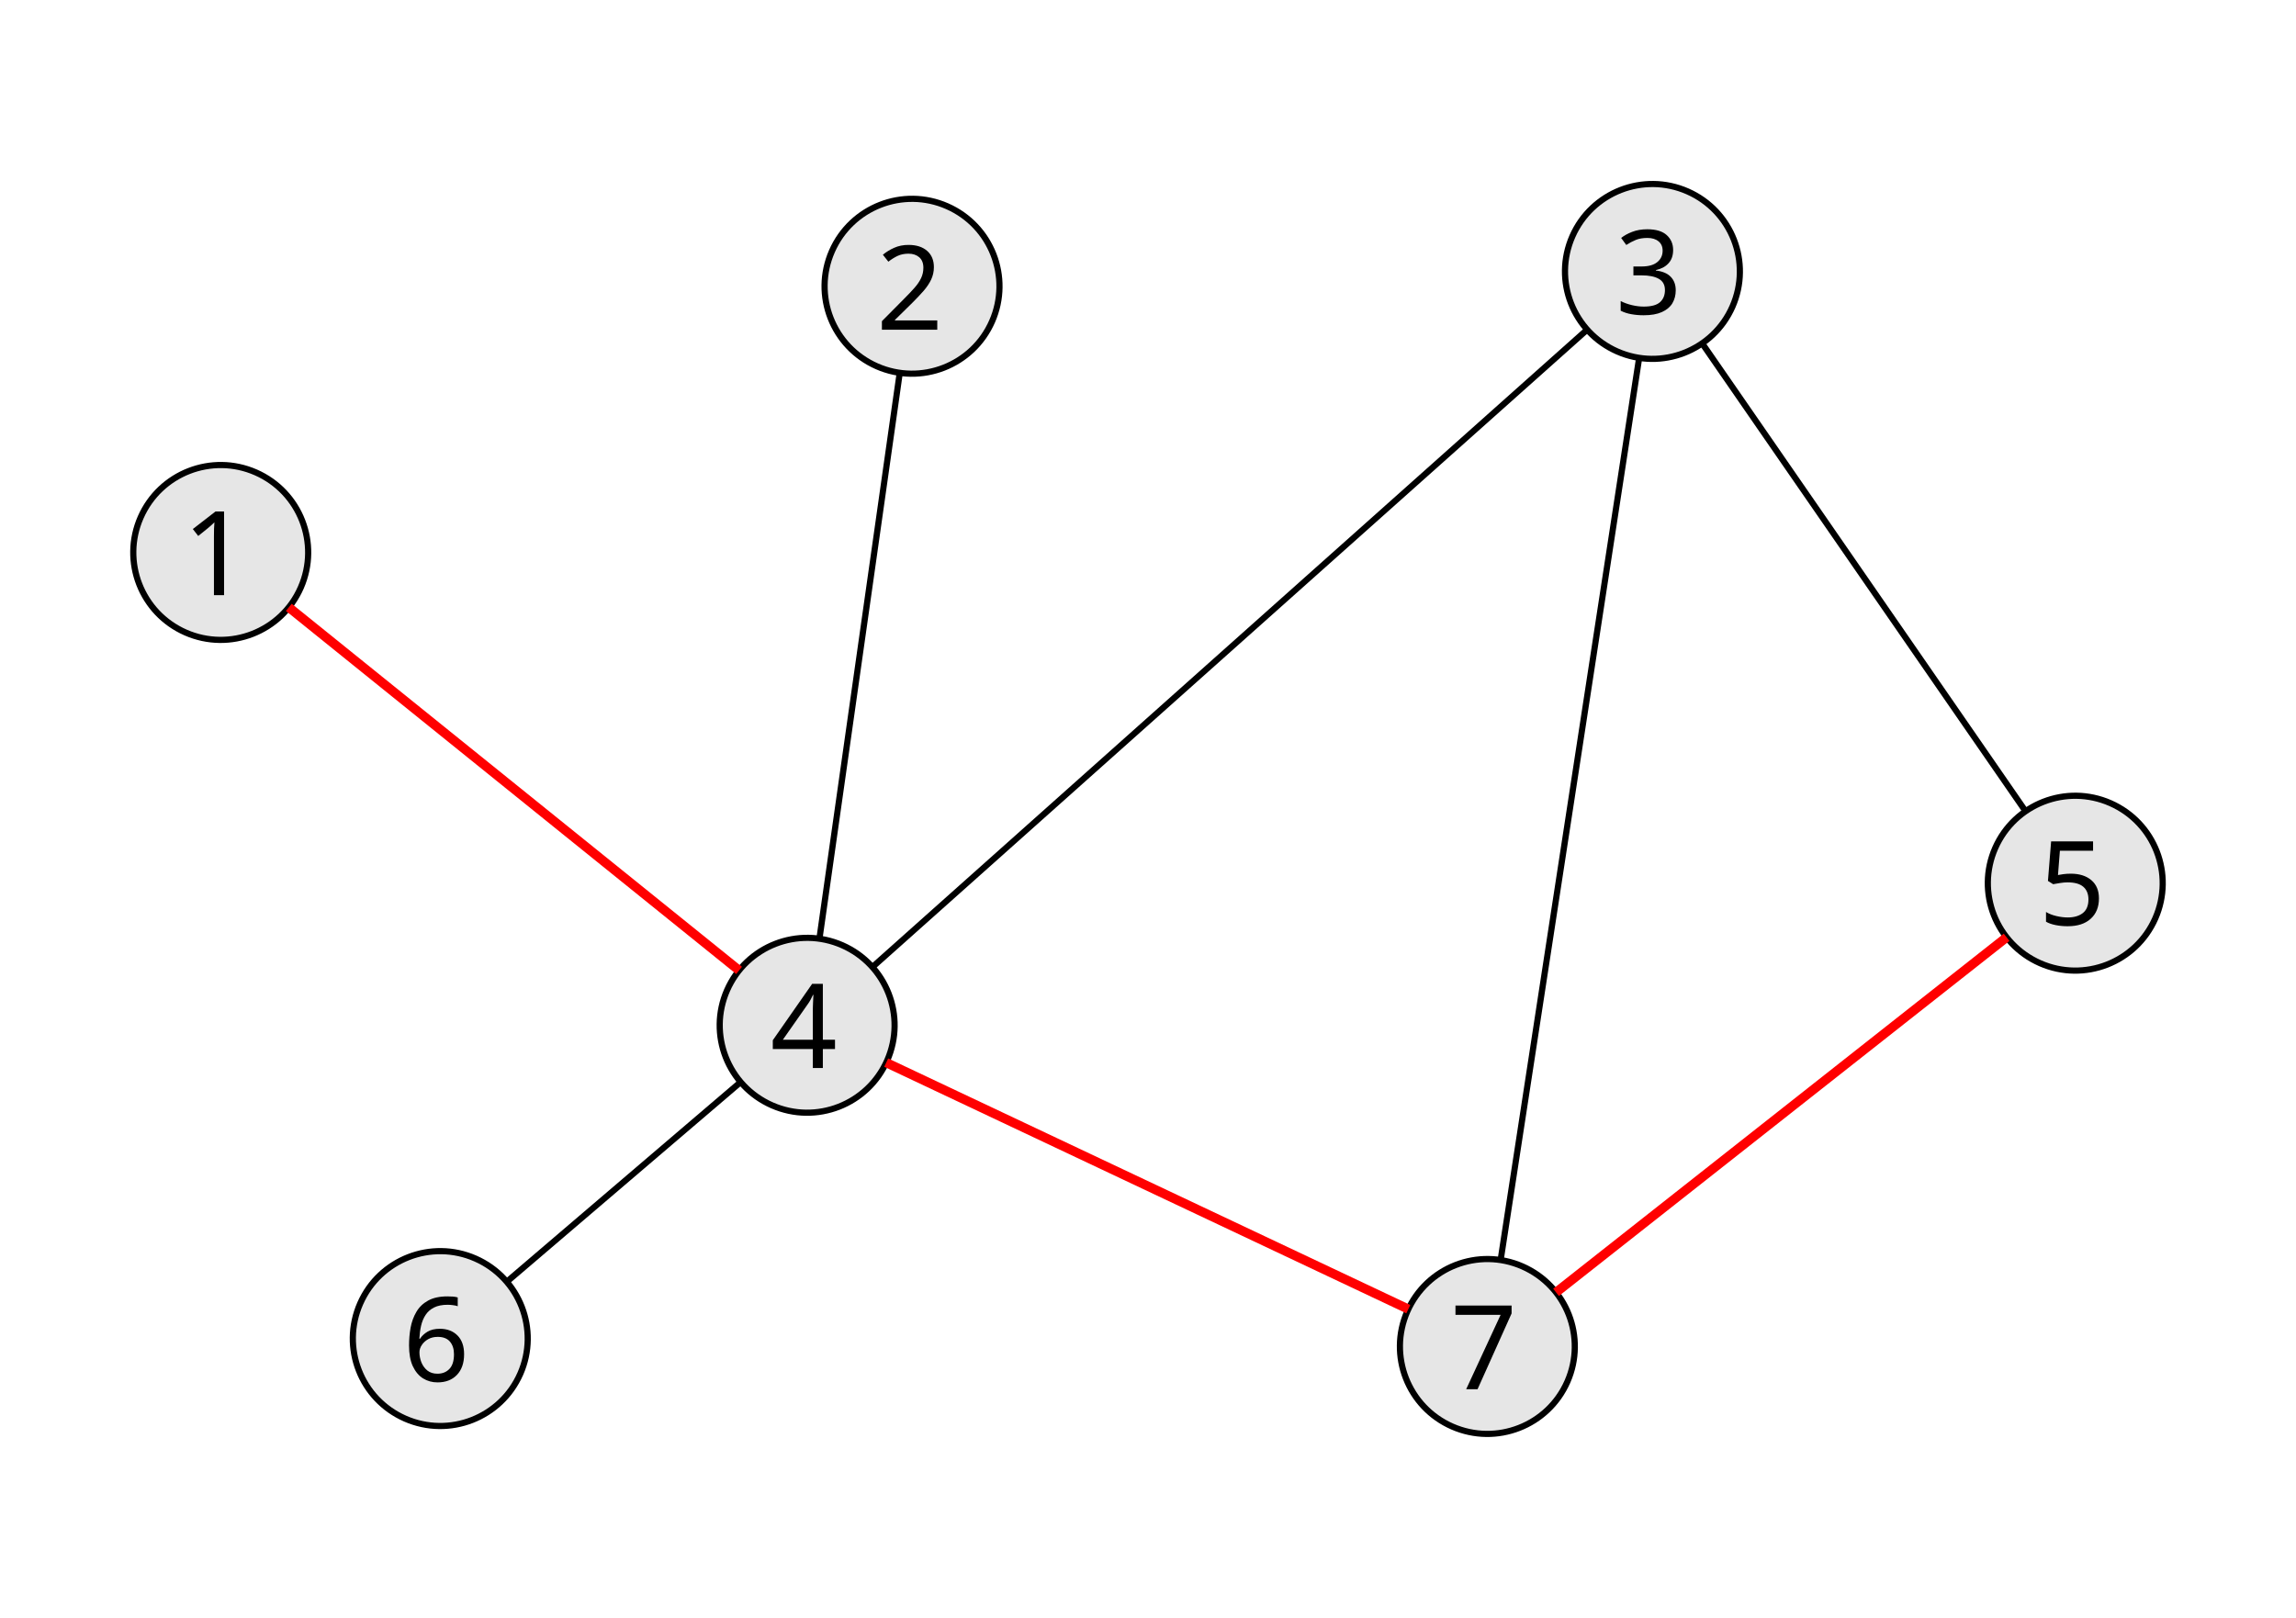
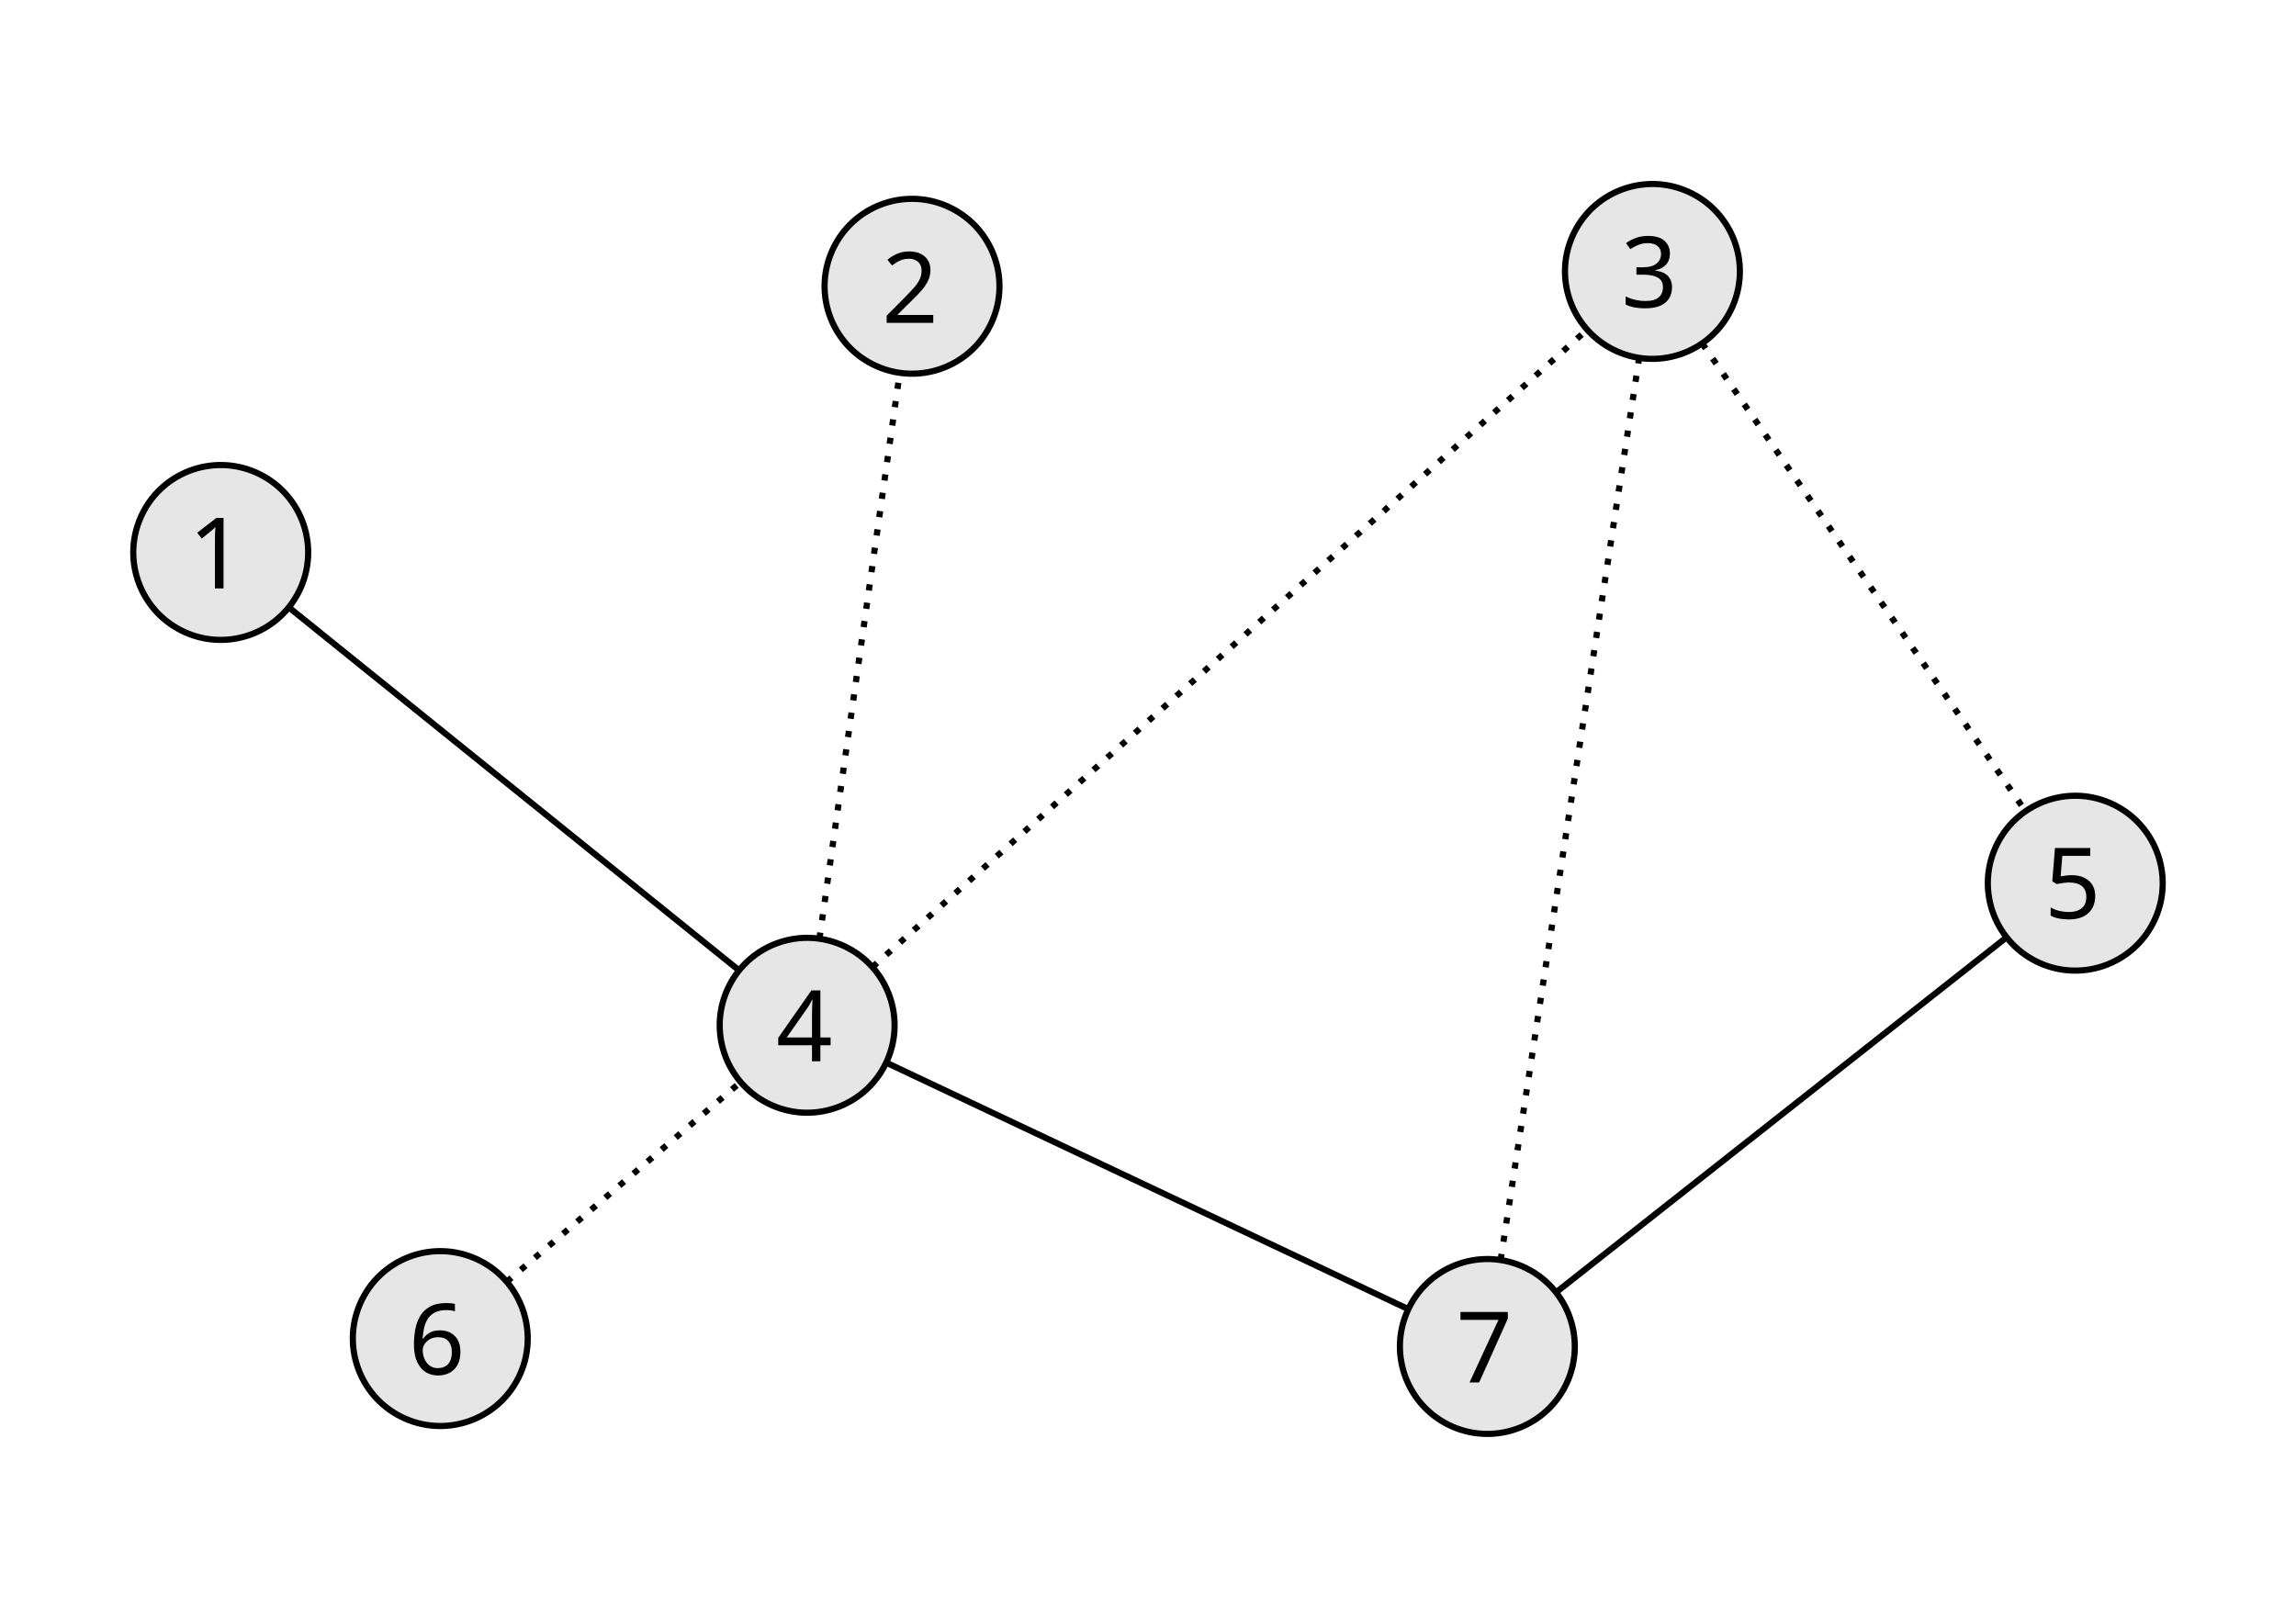
<svg xmlns="http://www.w3.org/2000/svg" width="372.047" height="262.205" id="svg2" version="1.1">
  <defs id="defs4" />
  <g id="layer1" transform="translate(0,-790.1574)">
    <path style="fill:#e6e6e6;fill-opacity:1;stroke:#000000" id="path2985" d="m 103.892,84.329 a 14.167,14.167 0 1 1 -28.334,0 14.167,14.167 0 1 1 28.334,0 z" transform="matrix(0.9156957,0.4018723,-0.4018723,0.9156957,82.52079,843.0402)" />
    <path transform="matrix(0.9156957,0.4018723,-0.4018723,0.9156957,-12.50413,766.4134)" style="fill:#e6e6e6;fill-opacity:1;stroke:#000000" id="path2985-3" d="m 103.892,84.329 a 14.167,14.167 0 1 1 -28.334,0 14.167,14.167 0 1 1 28.334,0 z" />
    <path transform="matrix(0.9156957,0.4018723,-0.4018723,0.9156957,288.0084,820.0112)" style="fill:#e6e6e6;fill-opacity:1;stroke:#000000" id="path2985-6" d="m 103.892,84.329 a 14.167,14.167 0 1 1 -28.334,0 14.167,14.167 0 1 1 28.334,0 z" />
    <path transform="matrix(0.9156957,0.4018723,-0.4018723,0.9156957,219.4911,720.8702)" style="fill:#e6e6e6;fill-opacity:1;stroke:#000000" id="path2985-2" d="m 103.892,84.329 a 14.167,14.167 0 1 1 -28.334,0 14.167,14.167 0 1 1 28.334,0 z" />
    <path transform="matrix(0.9156957,0.4018723,-0.4018723,0.9156957,192.7434,895.0945)" style="fill:#e6e6e6;fill-opacity:1;stroke:#000000" id="path2985-4" d="m 103.892,84.329 a 14.167,14.167 0 1 1 -28.334,0 14.167,14.167 0 1 1 28.334,0 z" />
    <path transform="matrix(0.9156957,0.4018723,-0.4018723,0.9156957,99.51495,723.2721)" style="fill:#e6e6e6;fill-opacity:1;stroke:#000000" id="path2985-8" d="m 103.892,84.329 a 14.167,14.167 0 1 1 -28.334,0 14.167,14.167 0 1 1 28.334,0 z" />
-     <path style="fill:#ff0000;stroke:#ff0000;stroke-width:1.5;stroke-linecap:butt;stroke-linejoin:miter;stroke-opacity:1;stroke-miterlimit:4;stroke-dasharray:none" d="m 325.151,942.06 -73.007,57.541" id="path3035" />
-     <path style="fill:#ff0000;stroke:#ff0000;stroke-width:1.5;stroke-linecap:butt;stroke-linejoin:miter;stroke-opacity:1;stroke-miterlimit:4;stroke-dasharray:none" d="M 228.204,1002.322 143.603,962.368" id="path3037" />
-     <path style="fill:none;stroke:#000000;stroke-width:1px;stroke-linecap:butt;stroke-linejoin:miter;stroke-opacity:1" d="m 132.783,942.287 13.013,-91.708" id="path3039" />
-     <path style="fill:#ff0000;stroke:#ff0000;stroke-width:1.5;stroke-linecap:butt;stroke-linejoin:miter;stroke-opacity:1;stroke-miterlimit:4;stroke-dasharray:none" d="M 46.798,888.586 119.761,947.422" id="path3043" />
-     <path style="fill:none;stroke:#000000;stroke-width:1px;stroke-linecap:butt;stroke-linejoin:miter;stroke-opacity:1" d="M 243.165,994.365 265.612,848.154" id="path3045" />
-     <path style="fill:none;stroke:#000000;stroke-width:1px;stroke-linecap:butt;stroke-linejoin:miter;stroke-opacity:1" d="M 141.367,946.885 257.187,843.58" id="path3047" />
+     <path style="fill:#ff0000;stroke:#000000;stroke-width:1;stroke-linecap:butt;stroke-linejoin:miter;stroke-opacity:1;stroke-miterlimit:4;stroke-dasharray:none" d="m 325.151,942.06 -73.007,57.541" id="path3035" />
+     <path style="fill:#ff0000;stroke:#000000;stroke-width:1;stroke-linecap:butt;stroke-linejoin:miter;stroke-opacity:1;stroke-miterlimit:4;stroke-dasharray:none" d="M 228.204,1002.322 143.603,962.368" id="path3037" />
+     <path style="fill:none;stroke:#000000;stroke-width:1;stroke-linecap:butt;stroke-linejoin:miter;stroke-opacity:1;stroke-miterlimit:4;stroke-dasharray:1,2;stroke-dashoffset:0" d="m 132.783,942.287 13.013,-91.708" id="path3039" />
+     <path style="fill:#ff0000;stroke:#000000;stroke-width:1;stroke-linecap:butt;stroke-linejoin:miter;stroke-opacity:1;stroke-miterlimit:4;stroke-dasharray:none" d="M 46.798,888.586 119.761,947.422" id="path3043" />
+     <path style="fill:none;stroke:#000000;stroke-width:1;stroke-linecap:butt;stroke-linejoin:miter;stroke-opacity:1;stroke-miterlimit:4;stroke-dasharray:1,2;stroke-dashoffset:0" d="M 243.165,994.365 265.612,848.154" id="path3045" />
+     <path style="fill:none;stroke:#000000;stroke-width:1;stroke-linecap:butt;stroke-linejoin:miter;stroke-opacity:1;stroke-miterlimit:4;stroke-dasharray:1,2;stroke-dashoffset:0" d="M 141.367,946.885 257.187,843.58" id="path3047" />
    <path transform="matrix(0.9156957,0.4018723,-0.4018723,0.9156957,23.07169,893.8133)" style="fill:#e6e6e6;fill-opacity:1;stroke:#000000" id="path2985-3-0" d="m 103.892,84.329 a 14.167,14.167 0 1 1 -28.334,0 14.167,14.167 0 1 1 28.334,0 z" />
-     <path style="fill:none;stroke:#000000;stroke-width:1px;stroke-linecap:butt;stroke-linejoin:miter;stroke-opacity:1" d="m 82.118,997.888 37.898,-32.368" id="path3067" />
-     <path style="fill:none;stroke:#000000;stroke-width:1px;stroke-linecap:butt;stroke-linejoin:miter;stroke-opacity:1" d="m 275.818,845.804 52.406,75.828" id="path3069" />
-     <text xml:space="preserve" style="font-size:18.994px;font-style:normal;font-weight:normal;line-height:125%;letter-spacing:0px;word-spacing:0px;fill:#000000;fill-opacity:1;stroke:none;font-family:Sans" x="29.558" y="886.614" id="text3103">
-       <tspan id="tspan3105" x="29.558" y="886.614">1</tspan>
+     <path style="fill:none;stroke:#000000;stroke-width:1;stroke-linecap:butt;stroke-linejoin:miter;stroke-opacity:1;stroke-miterlimit:4;stroke-dasharray:1,2;stroke-dashoffset:0" d="m 82.118,997.888 37.898,-32.368" id="path3067" />
+     <path style="fill:none;stroke:#000000;stroke-width:1;stroke-linecap:butt;stroke-linejoin:miter;stroke-opacity:1;stroke-miterlimit:4;stroke-dasharray:1,2;stroke-dashoffset:0" d="m 275.818,845.804 52.406,75.828" id="path3069" />
+     <text xml:space="preserve" style="font-size:16px;font-style:normal;font-weight:normal;line-height:125%;letter-spacing:0px;word-spacing:0px;fill:#000000;fill-opacity:1;stroke:none;font-family:Sans" x="30.537" y="885.523" id="text3103">
+       <tspan id="tspan3105" x="30.537" y="885.523">1</tspan>
    </text>
-     <text xml:space="preserve" style="font-size:18.994px;font-style:normal;font-weight:normal;line-height:125%;letter-spacing:0px;word-spacing:0px;fill:#000000;fill-opacity:1;stroke:none;font-family:Sans" x="141.999" y="843.598" id="text3107">
-       <tspan id="tspan3109" x="141.999" y="843.598">2</tspan>
+     <text xml:space="preserve" style="font-size:16px;font-style:normal;font-weight:normal;line-height:125%;letter-spacing:0px;word-spacing:0px;fill:#000000;fill-opacity:1;stroke:none;font-family:Sans" x="142.911" y="842.487" id="text3107">
+       <tspan id="tspan3109" x="142.911" y="842.487">2</tspan>
    </text>
-     <text xml:space="preserve" style="font-size:18.994px;font-style:normal;font-weight:normal;line-height:125%;letter-spacing:0px;word-spacing:0px;fill:#000000;fill-opacity:1;stroke:none;font-family:Sans" x="261.757" y="841.062" id="text3111">
-       <tspan id="tspan3113" x="261.757" y="841.062">3</tspan>
+     <text xml:space="preserve" style="font-size:16px;font-style:normal;font-weight:normal;line-height:125%;letter-spacing:0px;word-spacing:0px;fill:#000000;fill-opacity:1;stroke:none;font-family:Sans" x="262.704" y="839.972" id="text3111">
+       <tspan id="tspan3113" x="262.704" y="839.972">3</tspan>
    </text>
-     <text xml:space="preserve" style="font-size:18.994px;font-style:normal;font-weight:normal;line-height:125%;letter-spacing:0px;word-spacing:0px;fill:#000000;fill-opacity:1;stroke:none;font-family:Sans" x="124.82" y="963.241" id="text3115">
-       <tspan id="tspan3117" x="124.82" y="963.241">4</tspan>
+     <text xml:space="preserve" style="font-size:16px;font-style:normal;font-weight:normal;line-height:125%;letter-spacing:0px;word-spacing:0px;fill:#000000;fill-opacity:1;stroke:none;font-family:Sans" x="125.761" y="962.15" id="text3115">
+       <tspan id="tspan3117" x="125.761" y="962.15">4</tspan>
    </text>
-     <text xml:space="preserve" style="font-size:18.994px;font-style:normal;font-weight:normal;line-height:125%;letter-spacing:0px;word-spacing:0px;fill:#000000;fill-opacity:1;stroke:none;font-family:Sans" x="330.335" y="940.077" id="text3119">
-       <tspan id="tspan3121" x="330.335" y="940.077">5</tspan>
+     <text xml:space="preserve" style="font-size:16px;font-style:normal;font-weight:normal;line-height:125%;letter-spacing:0px;word-spacing:0px;fill:#000000;fill-opacity:1;stroke:none;font-family:Sans" x="331.272" y="939.007" id="text3119">
+       <tspan id="tspan3121" x="331.272" y="939.007">5</tspan>
    </text>
-     <text xml:space="preserve" style="font-size:18.994px;font-style:normal;font-weight:normal;line-height:125%;letter-spacing:0px;word-spacing:0px;fill:#000000;fill-opacity:1;stroke:none;font-family:Sans" x="65.236" y="1014.005" id="text3123">
-       <tspan id="tspan3125" x="65.236" y="1014.005">6</tspan>
+     <text xml:space="preserve" style="font-size:16px;font-style:normal;font-weight:normal;line-height:125%;letter-spacing:0px;word-spacing:0px;fill:#000000;fill-opacity:1;stroke:none;font-family:Sans" x="66.199" y="1012.915" id="text3123">
+       <tspan id="tspan3125" x="66.199" y="1012.915">6</tspan>
    </text>
-     <text xml:space="preserve" style="font-size:18.994px;font-style:normal;font-weight:normal;line-height:125%;letter-spacing:0px;word-spacing:0px;fill:#000000;fill-opacity:1;stroke:none;font-family:Sans" x="235.005" y="1015.295" id="text3127">
-       <tspan id="tspan3129" x="235.005" y="1015.295">7</tspan>
+     <text xml:space="preserve" style="font-size:16px;font-style:normal;font-weight:normal;line-height:125%;letter-spacing:0px;word-spacing:0px;fill:#000000;fill-opacity:1;stroke:none;font-family:Sans" x="235.952" y="1014.204" id="text3127">
+       <tspan id="tspan3129" x="235.952" y="1014.204">7</tspan>
    </text>
  </g>
</svg>
